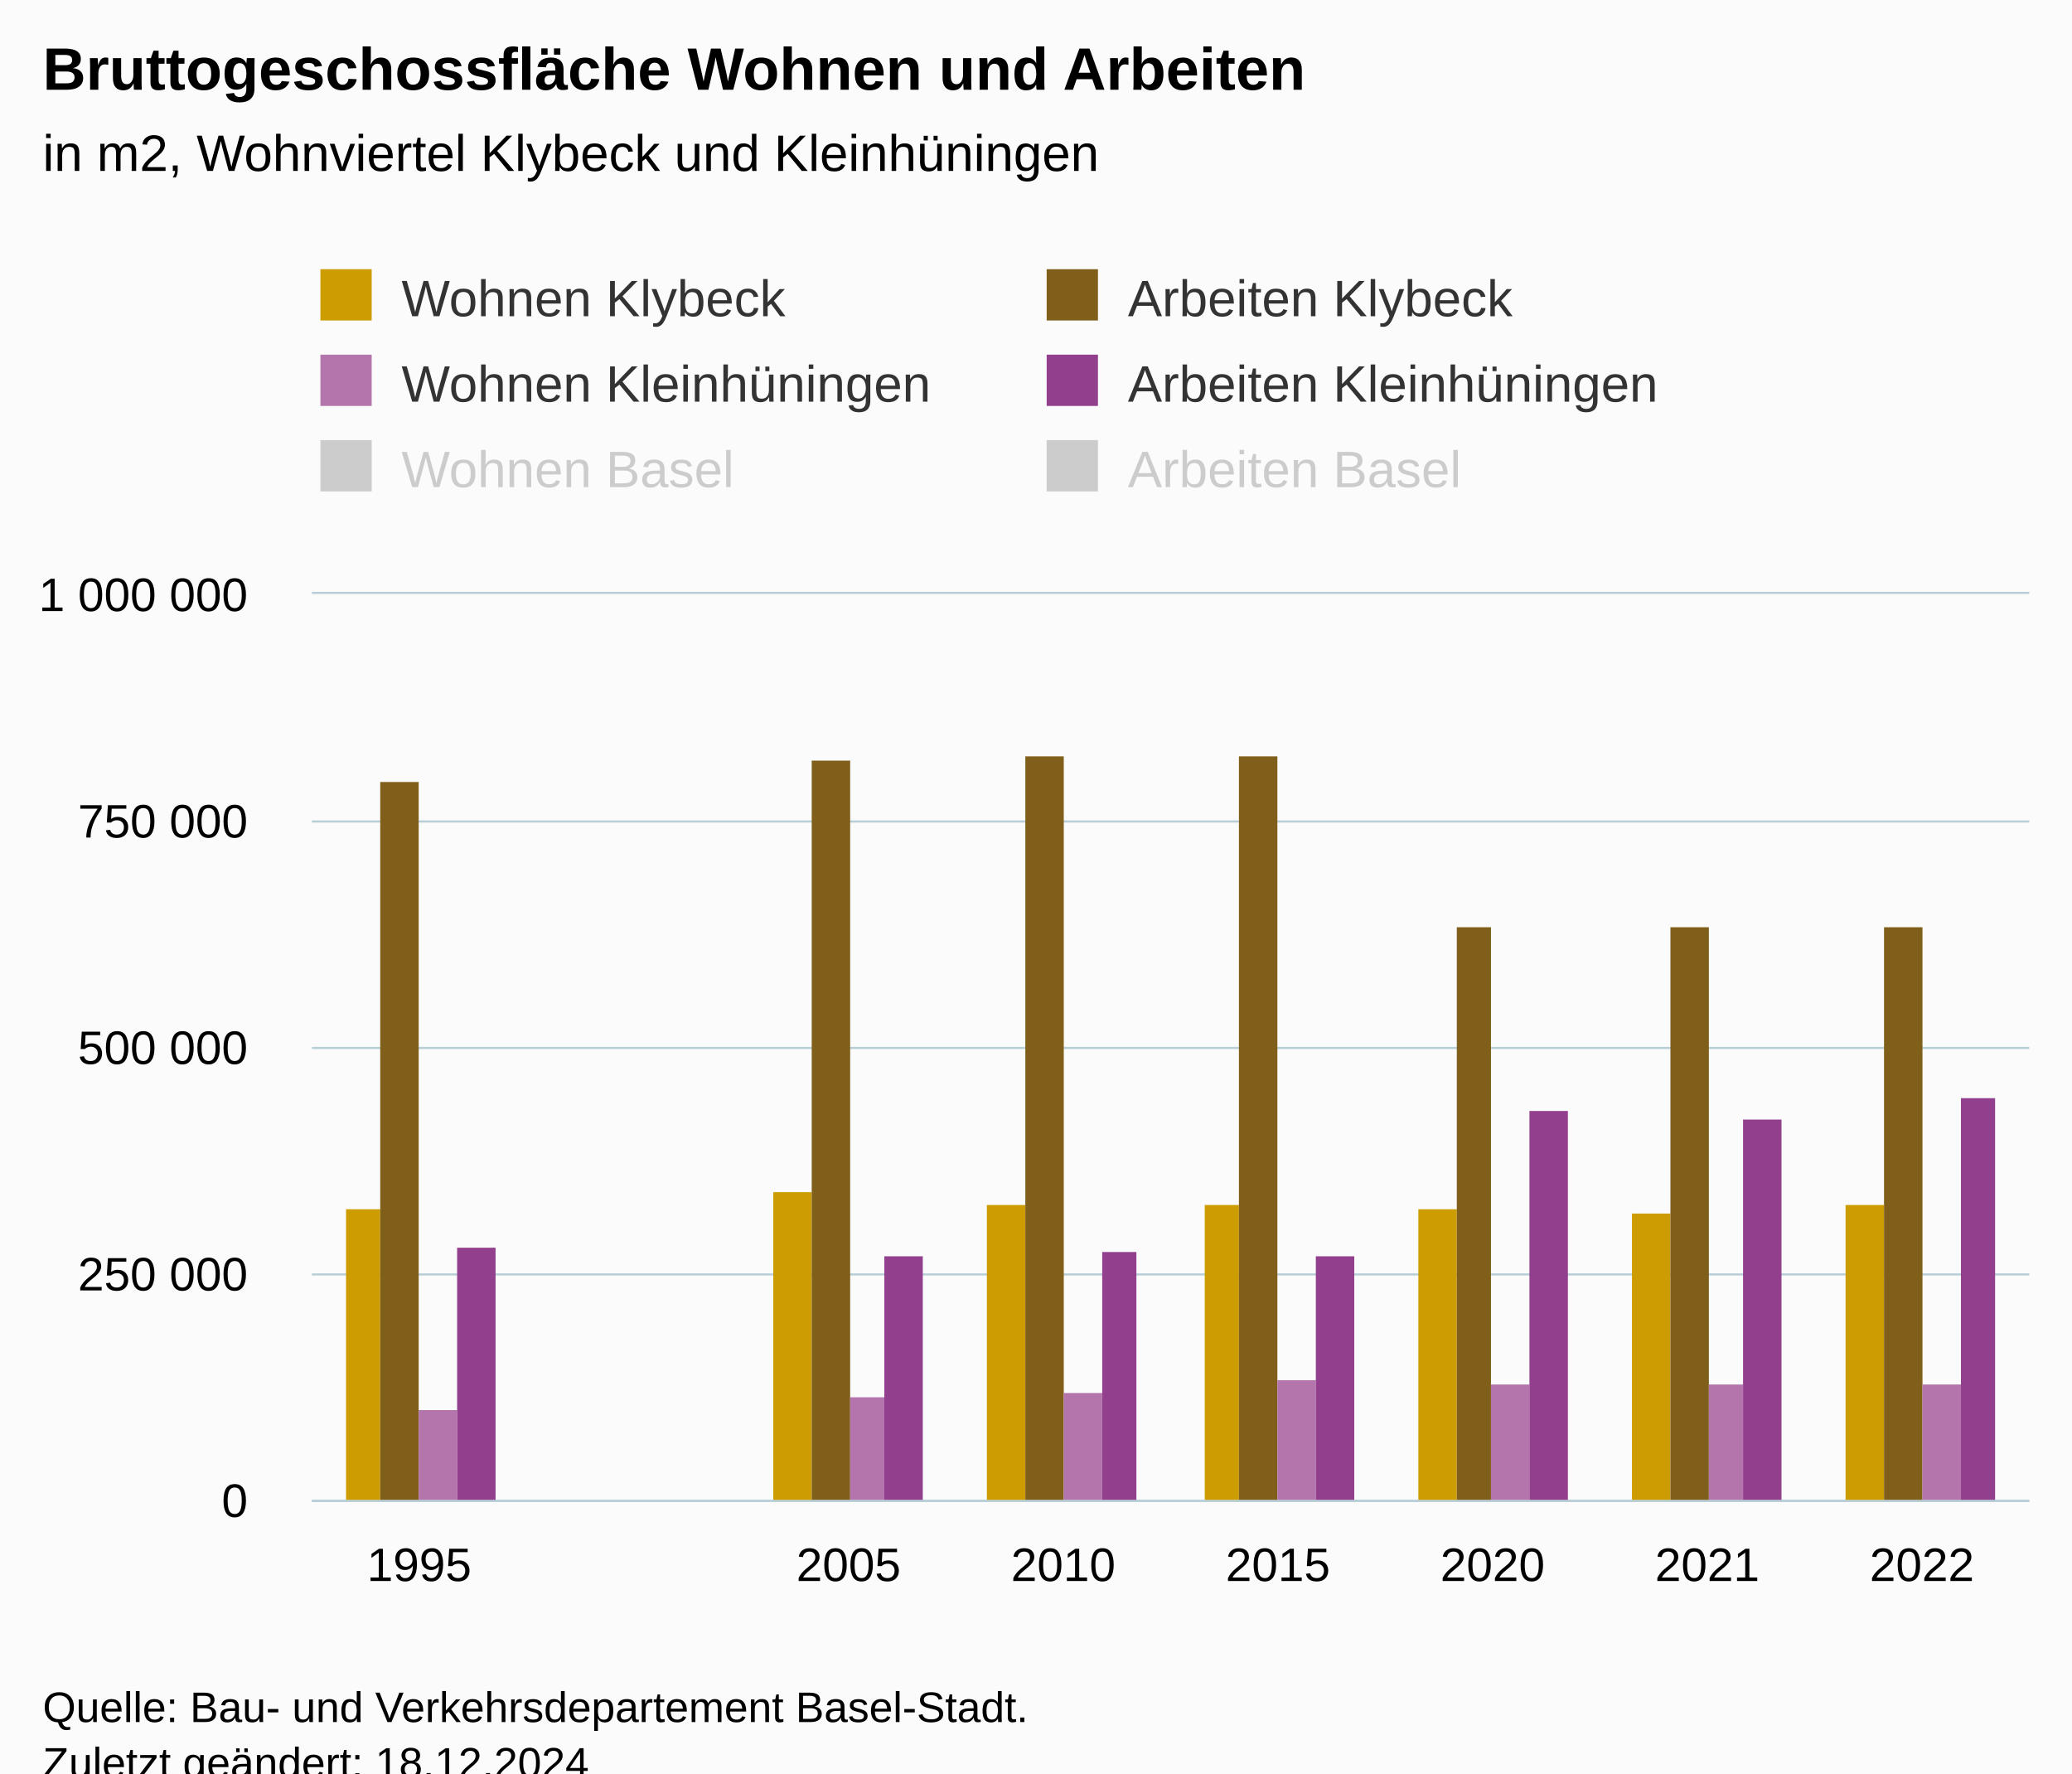
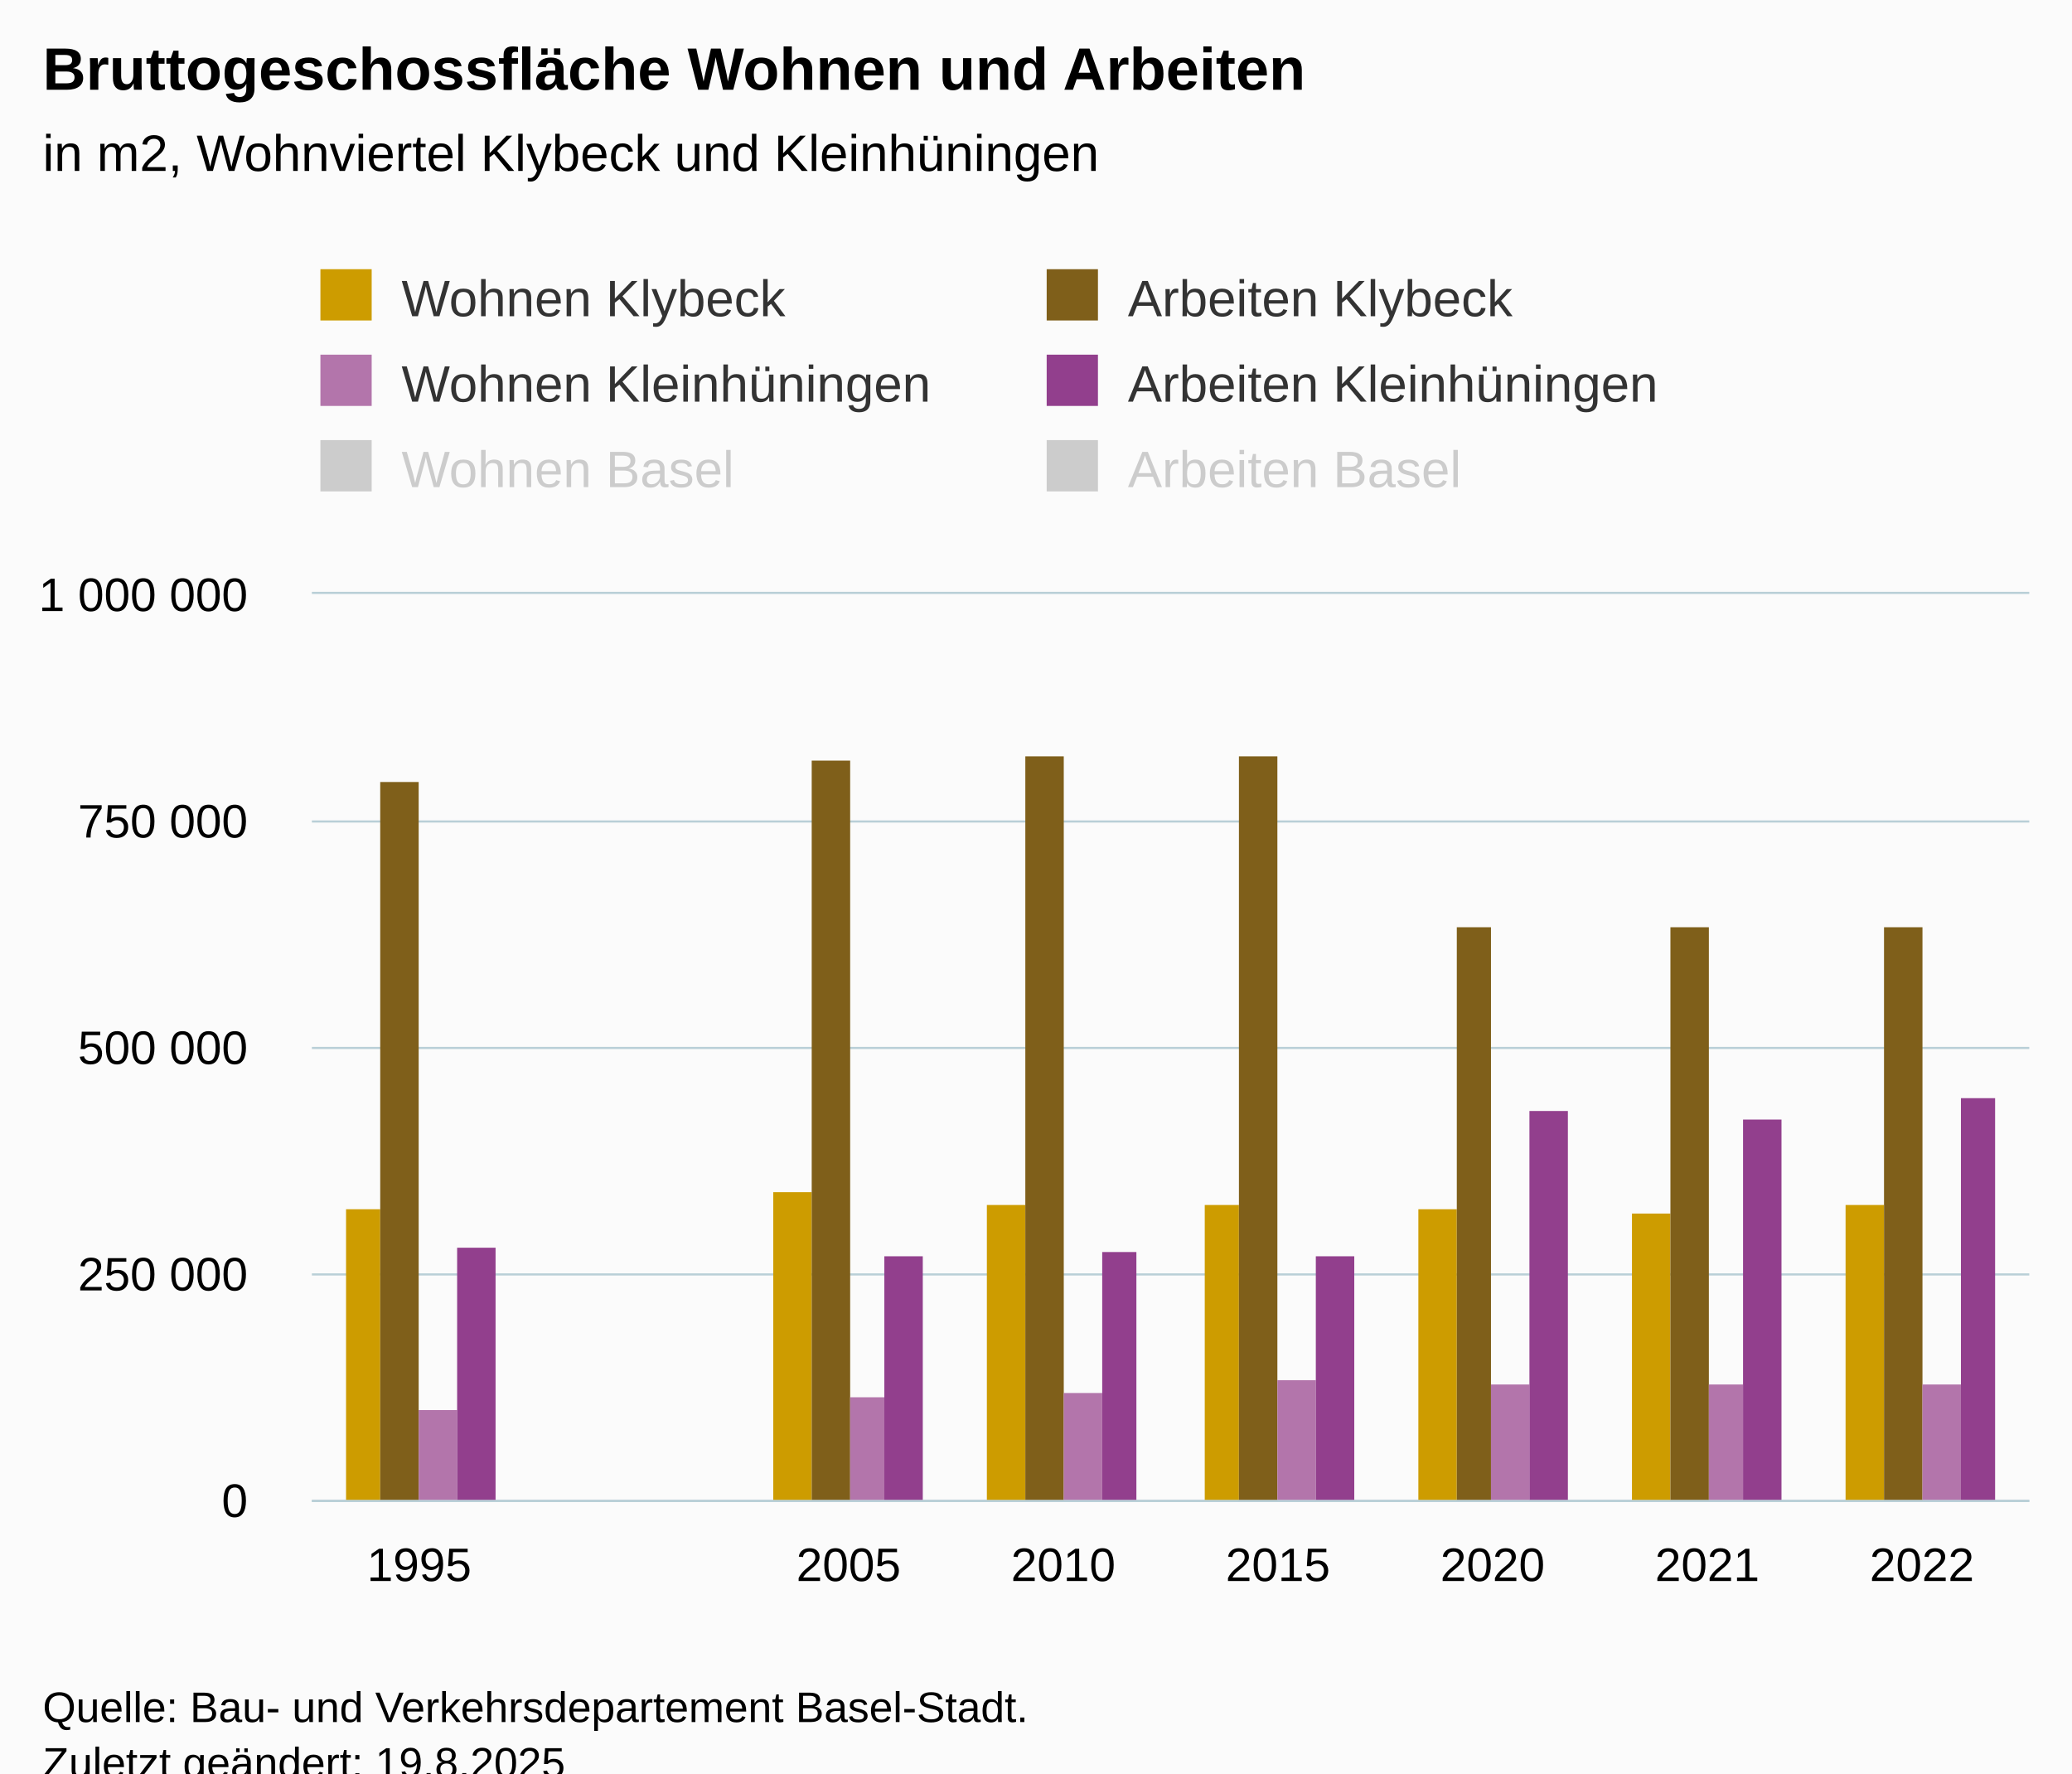
<svg xmlns="http://www.w3.org/2000/svg" version="1.1" class="highcharts-root" style="font-family:Arial;font-size:12px;" viewBox="0 0 485 415">
  <defs>
-     <clipPath id="highcharts-y57w3ng-55-">
+     <clipPath id="highcharts-zpshsdd-55-">
      <rect x="0" y="0" width="402" height="212" fill="none" />
    </clipPath>
-     <clipPath id="highcharts-y57w3ng-64-">
+     <clipPath id="highcharts-zpshsdd-64-">
      <rect x="0" y="0" width="402" height="212" fill="none" />
    </clipPath>
-     <clipPath id="highcharts-y57w3ng-105-">
+     <clipPath id="highcharts-zpshsdd-105-">
      <rect x="73" y="139" width="402" height="212" fill="none" />
    </clipPath>
  </defs>
  <rect fill="#fbfbfb" class="highcharts-background" x="0" y="0" width="485" height="428" rx="0" ry="0" />
  <rect fill="none" class="highcharts-plot-background" x="73" y="139" width="402" height="212" />
  <g class="highcharts-pane-group" data-z-index="0" />
  <g class="highcharts-grid highcharts-xaxis-grid" data-z-index="1">
    <path fill="none" data-z-index="1" class="highcharts-grid-line" d="M 122.5 139 L 122.5 351" opacity="1" />
    <path fill="none" data-z-index="1" class="highcharts-grid-line" d="M 173.5 139 L 173.5 351" opacity="1" />
    <path fill="none" data-z-index="1" class="highcharts-grid-line" d="M 223.5 139 L 223.5 351" opacity="1" />
    <path fill="none" data-z-index="1" class="highcharts-grid-line" d="M 273.5 139 L 273.5 351" opacity="1" />
    <path fill="none" data-z-index="1" class="highcharts-grid-line" d="M 323.5 139 L 323.5 351" opacity="1" />
    <path fill="none" data-z-index="1" class="highcharts-grid-line" d="M 374.5 139 L 374.5 351" opacity="1" />
    <path fill="none" data-z-index="1" class="highcharts-grid-line" d="M 424.5 139 L 424.5 351" opacity="1" />
    <path fill="none" data-z-index="1" class="highcharts-grid-line" d="M 474.5 139 L 474.5 351" opacity="1" />
    <path fill="none" data-z-index="1" class="highcharts-grid-line" d="M 72.5 139 L 72.5 351" opacity="1" />
  </g>
  <g class="highcharts-grid highcharts-yaxis-grid" data-z-index="1">
    <path fill="none" stroke="#B9CFD7" stroke-width="0.5" data-z-index="1" class="highcharts-grid-line" d="M 73 351.25 L 475 351.25" opacity="1" />
    <path fill="none" stroke="#B9CFD7" stroke-width="0.5" data-z-index="1" class="highcharts-grid-line" d="M 73 298.25 L 475 298.25" opacity="1" />
    <path fill="none" stroke="#B9CFD7" stroke-width="0.5" data-z-index="1" class="highcharts-grid-line" d="M 73 245.25 L 475 245.25" opacity="1" />
    <path fill="none" stroke="#B9CFD7" stroke-width="0.5" data-z-index="1" class="highcharts-grid-line" d="M 73 192.25 L 475 192.25" opacity="1" />
    <path fill="none" stroke="#B9CFD7" stroke-width="0.5" data-z-index="1" class="highcharts-grid-line" d="M 73 138.75 L 475 138.75" opacity="1" />
  </g>
  <rect fill="none" class="highcharts-plot-border" data-z-index="1" x="73" y="139" width="402" height="212" />
  <g class="highcharts-axis highcharts-xaxis" data-z-index="2">
    <path fill="none" class="highcharts-axis-line" stroke="#B9CFD7" stroke-width="0.5" data-z-index="7" d="M 73 351.25 L 475 351.25" />
  </g>
  <g class="highcharts-axis highcharts-yaxis" data-z-index="2">
    <path fill="none" class="highcharts-axis-line" data-z-index="7" d="M 73 139 L 73 351" />
  </g>
  <g class="highcharts-series-group" data-z-index="3">
-     <g class="highcharts-series highcharts-series-0 highcharts-column-series" data-z-index="0.1" opacity="1" transform="translate(73,139) scale(1 1)" clip-path="url(#highcharts-y57w3ng-64-)">
+     <g class="highcharts-series highcharts-series-0 highcharts-column-series" data-z-index="0.1" opacity="1" transform="translate(73,139) scale(1 1)" clip-path="url(#highcharts-zpshsdd-64-)">
      <rect x="8" y="144" width="8" height="69" fill="#cd9c00" opacity="1" class="highcharts-point" />
      <rect x="108" y="140" width="9" height="73" fill="#cd9c00" opacity="1" class="highcharts-point" />
      <rect x="158" y="143" width="9" height="70" fill="#cd9c00" opacity="1" class="highcharts-point" />
      <rect x="209" y="143" width="8" height="70" fill="#cd9c00" opacity="1" class="highcharts-point" />
      <rect x="259" y="144" width="9" height="69" fill="#cd9c00" opacity="1" class="highcharts-point" />
      <rect x="309" y="145" width="9" height="68" fill="#cd9c00" opacity="1" class="highcharts-point" />
      <rect x="359" y="143" width="9" height="70" fill="#cd9c00" opacity="1" class="highcharts-point" />
    </g>
    <g class="highcharts-markers highcharts-series-0 highcharts-column-series" data-z-index="0.1" opacity="1" transform="translate(73,139) scale(1 1)" clip-path="none" />
-     <g class="highcharts-series highcharts-series-1 highcharts-column-series" data-z-index="0.1" opacity="1" transform="translate(73,139) scale(1 1)" clip-path="url(#highcharts-y57w3ng-64-)">
+     <g class="highcharts-series highcharts-series-1 highcharts-column-series" data-z-index="0.1" opacity="1" transform="translate(73,139) scale(1 1)" clip-path="url(#highcharts-zpshsdd-64-)">
      <rect x="16" y="44" width="9" height="169" fill="#7f5f1a" opacity="1" class="highcharts-point" />
      <rect x="117" y="39" width="9" height="174" fill="#7f5f1a" opacity="1" class="highcharts-point" />
      <rect x="167" y="38" width="9" height="175" fill="#7f5f1a" opacity="1" class="highcharts-point" />
      <rect x="217" y="38" width="9" height="175" fill="#7f5f1a" opacity="1" class="highcharts-point" />
      <rect x="268" y="78" width="8" height="135" fill="#7f5f1a" opacity="1" class="highcharts-point" />
      <rect x="318" y="78" width="9" height="135" fill="#7f5f1a" opacity="1" class="highcharts-point" />
      <rect x="368" y="78" width="9" height="135" fill="#7f5f1a" opacity="1" class="highcharts-point" />
    </g>
    <g class="highcharts-markers highcharts-series-1 highcharts-column-series" data-z-index="0.1" opacity="1" transform="translate(73,139) scale(1 1)" clip-path="none" />
-     <g class="highcharts-series highcharts-series-2 highcharts-column-series" data-z-index="0.1" opacity="1" transform="translate(73,139) scale(1 1)" clip-path="url(#highcharts-y57w3ng-64-)">
+     <g class="highcharts-series highcharts-series-2 highcharts-column-series" data-z-index="0.1" opacity="1" transform="translate(73,139) scale(1 1)" clip-path="url(#highcharts-zpshsdd-64-)">
      <rect x="25" y="191" width="9" height="22" fill="#b375ab" opacity="1" class="highcharts-point" />
      <rect x="126" y="188" width="8" height="25" fill="#b375ab" opacity="1" class="highcharts-point" />
      <rect x="176" y="187" width="9" height="26" fill="#b375ab" opacity="1" class="highcharts-point" />
      <rect x="226" y="184" width="9" height="29" fill="#b375ab" opacity="1" class="highcharts-point" />
      <rect x="276" y="185" width="9" height="28" fill="#b375ab" opacity="1" class="highcharts-point" />
      <rect x="327" y="185" width="8" height="28" fill="#b375ab" opacity="1" class="highcharts-point" />
      <rect x="377" y="185" width="9" height="28" fill="#b375ab" opacity="1" class="highcharts-point" />
    </g>
    <g class="highcharts-markers highcharts-series-2 highcharts-column-series" data-z-index="0.1" opacity="1" transform="translate(73,139) scale(1 1)" clip-path="none" />
-     <g class="highcharts-series highcharts-series-3 highcharts-column-series" data-z-index="0.1" opacity="1" transform="translate(73,139) scale(1 1)" clip-path="url(#highcharts-y57w3ng-64-)">
+     <g class="highcharts-series highcharts-series-3 highcharts-column-series" data-z-index="0.1" opacity="1" transform="translate(73,139) scale(1 1)" clip-path="url(#highcharts-zpshsdd-64-)">
      <rect x="34" y="153" width="9" height="60" fill="#923f8d" opacity="1" class="highcharts-point" />
      <rect x="134" y="155" width="9" height="58" fill="#923f8d" opacity="1" class="highcharts-point" />
      <rect x="185" y="154" width="8" height="59" fill="#923f8d" opacity="1" class="highcharts-point" />
      <rect x="235" y="155" width="9" height="58" fill="#923f8d" opacity="1" class="highcharts-point" />
      <rect x="285" y="121" width="9" height="92" fill="#923f8d" opacity="1" class="highcharts-point" />
      <rect x="335" y="123" width="9" height="90" fill="#923f8d" opacity="1" class="highcharts-point" />
      <rect x="386" y="118" width="8" height="95" fill="#923f8d" opacity="1" class="highcharts-point" />
    </g>
    <g class="highcharts-markers highcharts-series-3 highcharts-column-series" data-z-index="0.1" opacity="1" transform="translate(73,139) scale(1 1)" clip-path="none" />
-     <g class="highcharts-series highcharts-series-4 highcharts-column-series" visibility="hidden" data-z-index="0.1" opacity="1" transform="translate(73,139) scale(1 1)" clip-path="url(#highcharts-y57w3ng-64-)" />
+     <g class="highcharts-series highcharts-series-4 highcharts-column-series" visibility="hidden" data-z-index="0.1" opacity="1" transform="translate(73,139) scale(1 1)" clip-path="url(#highcharts-zpshsdd-64-)" />
    <g class="highcharts-markers highcharts-series-4 highcharts-column-series" visibility="hidden" data-z-index="0.1" opacity="1" transform="translate(73,139) scale(1 1)" clip-path="none" />
-     <g class="highcharts-series highcharts-series-5 highcharts-column-series" visibility="hidden" data-z-index="0.1" opacity="1" transform="translate(73,139) scale(1 1)" clip-path="url(#highcharts-y57w3ng-64-)" />
+     <g class="highcharts-series highcharts-series-5 highcharts-column-series" visibility="hidden" data-z-index="0.1" opacity="1" transform="translate(73,139) scale(1 1)" clip-path="url(#highcharts-zpshsdd-64-)" />
    <g class="highcharts-markers highcharts-series-5 highcharts-column-series" visibility="hidden" data-z-index="0.1" opacity="1" transform="translate(73,139) scale(1 1)" clip-path="none" />
  </g>
  <text x="10" text-anchor="start" class="highcharts-title" data-z-index="4" style="color:#000000;font-size:14px;font-weight:bold;fill:#000000;" y="21">
    <tspan>Bruttogeschossfläche Wohnen und Arbeiten</tspan>
  </text>
  <text x="10" text-anchor="start" class="highcharts-subtitle" data-z-index="4" style="color:#000000;font-size:12px;font-weight:normal;fill:#000000;" y="40">
    <tspan>in m2, Wohnviertel Klybeck und Kleinhüningen</tspan>
  </text>
  <text x="10" text-anchor="start" class="highcharts-caption" data-z-index="4" style="color:#666666;fill:#666666;" y="385" />
  <g class="highcharts-legend" data-z-index="7" transform="translate(65,56)">
    <rect fill="none" class="highcharts-legend-box" rx="0" ry="0" x="0" y="0" width="336" height="71" visibility="visible" />
    <g data-z-index="1">
      <g>
        <g class="highcharts-legend-item highcharts-column-series highcharts-color-undefined highcharts-series-0" data-z-index="1" transform="translate(8,3)">
          <text x="21" style="color:#333333;cursor:pointer;font-size:12px;font-weight:normal;fill:#333333;" text-anchor="start" data-z-index="2" y="15">
            <tspan>Wohnen Klybeck</tspan>
          </text>
          <rect x="2" y="4" width="12" height="12" fill="#cd9c00" class="highcharts-point" data-z-index="3" />
        </g>
        <g class="highcharts-legend-item highcharts-column-series highcharts-color-undefined highcharts-series-1" data-z-index="1" transform="translate(178,3)">
          <text x="21" y="15" style="color:#333333;cursor:pointer;font-size:12px;font-weight:normal;fill:#333333;" text-anchor="start" data-z-index="2">
            <tspan>Arbeiten Klybeck</tspan>
          </text>
          <rect x="2" y="4" width="12" height="12" fill="#7f5f1a" class="highcharts-point" data-z-index="3" />
        </g>
        <g class="highcharts-legend-item highcharts-column-series highcharts-color-undefined highcharts-series-2" data-z-index="1" transform="translate(8,23)">
          <text x="21" y="15" style="color:#333333;cursor:pointer;font-size:12px;font-weight:normal;fill:#333333;" text-anchor="start" data-z-index="2">
            <tspan>Wohnen Kleinhüningen</tspan>
          </text>
          <rect x="2" y="4" width="12" height="12" fill="#b375ab" class="highcharts-point" data-z-index="3" />
        </g>
        <g class="highcharts-legend-item highcharts-column-series highcharts-color-undefined highcharts-series-3" data-z-index="1" transform="translate(178,23)">
          <text x="21" y="15" style="color:#333333;cursor:pointer;font-size:12px;font-weight:normal;fill:#333333;" text-anchor="start" data-z-index="2">
            <tspan>Arbeiten Kleinhüningen</tspan>
          </text>
          <rect x="2" y="4" width="12" height="12" fill="#923f8d" class="highcharts-point" data-z-index="3" />
        </g>
        <g class="highcharts-legend-item highcharts-column-series highcharts-color-undefined highcharts-series-4 highcharts-legend-item-hidden" data-z-index="1" transform="translate(8,43)">
          <text x="21" y="15" style="color:#cccccc;cursor:pointer;font-size:12px;font-weight:normal;fill:#cccccc;" text-anchor="start" data-z-index="2">
            <tspan>Wohnen Basel</tspan>
          </text>
          <rect x="2" y="4" width="12" height="12" fill="#cccccc" class="highcharts-point" data-z-index="3" />
        </g>
        <g class="highcharts-legend-item highcharts-column-series highcharts-color-undefined highcharts-series-5 highcharts-legend-item-hidden" data-z-index="1" transform="translate(178,43)">
          <text x="21" y="15" style="color:#cccccc;cursor:pointer;font-size:12px;font-weight:normal;fill:#cccccc;" text-anchor="start" data-z-index="2">
            <tspan>Arbeiten Basel</tspan>
          </text>
          <rect x="2" y="4" width="12" height="12" fill="#cccccc" class="highcharts-point" data-z-index="3" />
        </g>
      </g>
    </g>
  </g>
  <g class="highcharts-axis-labels highcharts-xaxis-labels" data-z-index="7">
    <text x="98.125" style="color:#000000;cursor:default;font-size:11px;fill:#000000;" text-anchor="middle" transform="translate(0,0)" y="370" opacity="1">1995</text>
    <text x="148.375" style="color:#000000;cursor:default;font-size:11px;fill:#000000;" text-anchor="middle" transform="translate(0,0)" y="370" opacity="1" />
    <text x="198.625" style="color:#000000;cursor:default;font-size:11px;fill:#000000;" text-anchor="middle" transform="translate(0,0)" y="370" opacity="1">2005</text>
    <text x="248.875" style="color:#000000;cursor:default;font-size:11px;fill:#000000;" text-anchor="middle" transform="translate(0,0)" y="370" opacity="1">2010</text>
    <text x="299.125" style="color:#000000;cursor:default;font-size:11px;fill:#000000;" text-anchor="middle" transform="translate(0,0)" y="370" opacity="1">2015</text>
    <text x="349.375" style="color:#000000;cursor:default;font-size:11px;fill:#000000;" text-anchor="middle" transform="translate(0,0)" y="370" opacity="1">2020</text>
    <text x="399.625" style="color:#000000;cursor:default;font-size:11px;fill:#000000;" text-anchor="middle" transform="translate(0,0)" y="370" opacity="1">2021</text>
    <text x="449.875" style="color:#000000;cursor:default;font-size:11px;fill:#000000;" text-anchor="middle" transform="translate(0,0)" y="370" opacity="1">2022</text>
  </g>
  <g class="highcharts-axis-labels highcharts-yaxis-labels" data-z-index="7">
    <text x="58" style="color:#000000;cursor:default;font-size:11px;fill:#000000;" text-anchor="end" transform="translate(0,0)" y="355" opacity="1">0</text>
    <text x="58" style="color:#000000;cursor:default;font-size:11px;fill:#000000;" text-anchor="end" transform="translate(0,0)" y="302" opacity="1">
      <tspan>250 000</tspan>
    </text>
    <text x="58" style="color:#000000;cursor:default;font-size:11px;fill:#000000;" text-anchor="end" transform="translate(0,0)" y="249" opacity="1">
      <tspan>500 000</tspan>
    </text>
    <text x="58" style="color:#000000;cursor:default;font-size:11px;fill:#000000;" text-anchor="end" transform="translate(0,0)" y="196" opacity="1">
      <tspan>750 000</tspan>
    </text>
    <text x="58" style="color:#000000;cursor:default;font-size:11px;fill:#000000;" text-anchor="end" transform="translate(0,0)" y="143" opacity="1">
      <tspan>1 000 000</tspan>
    </text>
  </g>
  <text x="10" class="highcharts-credits" text-anchor="start" data-z-index="8" style="cursor:default;color:#000000;font-size:10px;fill:#000000;" y="403">
    <tspan>Quelle: Bau- und Verkehrsdepartement Basel-Stadt.</tspan>
-     <tspan x="10" dy="13">Zuletzt geändert: 18.12.2024</tspan>
+     <tspan x="10" dy="13">Zuletzt geändert: 19.8.2025</tspan>
  </text>
-   <g class="highcharts-control-points" data-z-index="99" clip-path="url(#highcharts-y57w3ng-105-)" />
+   <g class="highcharts-control-points" data-z-index="99" clip-path="url(#highcharts-zpshsdd-105-)" />
</svg>
